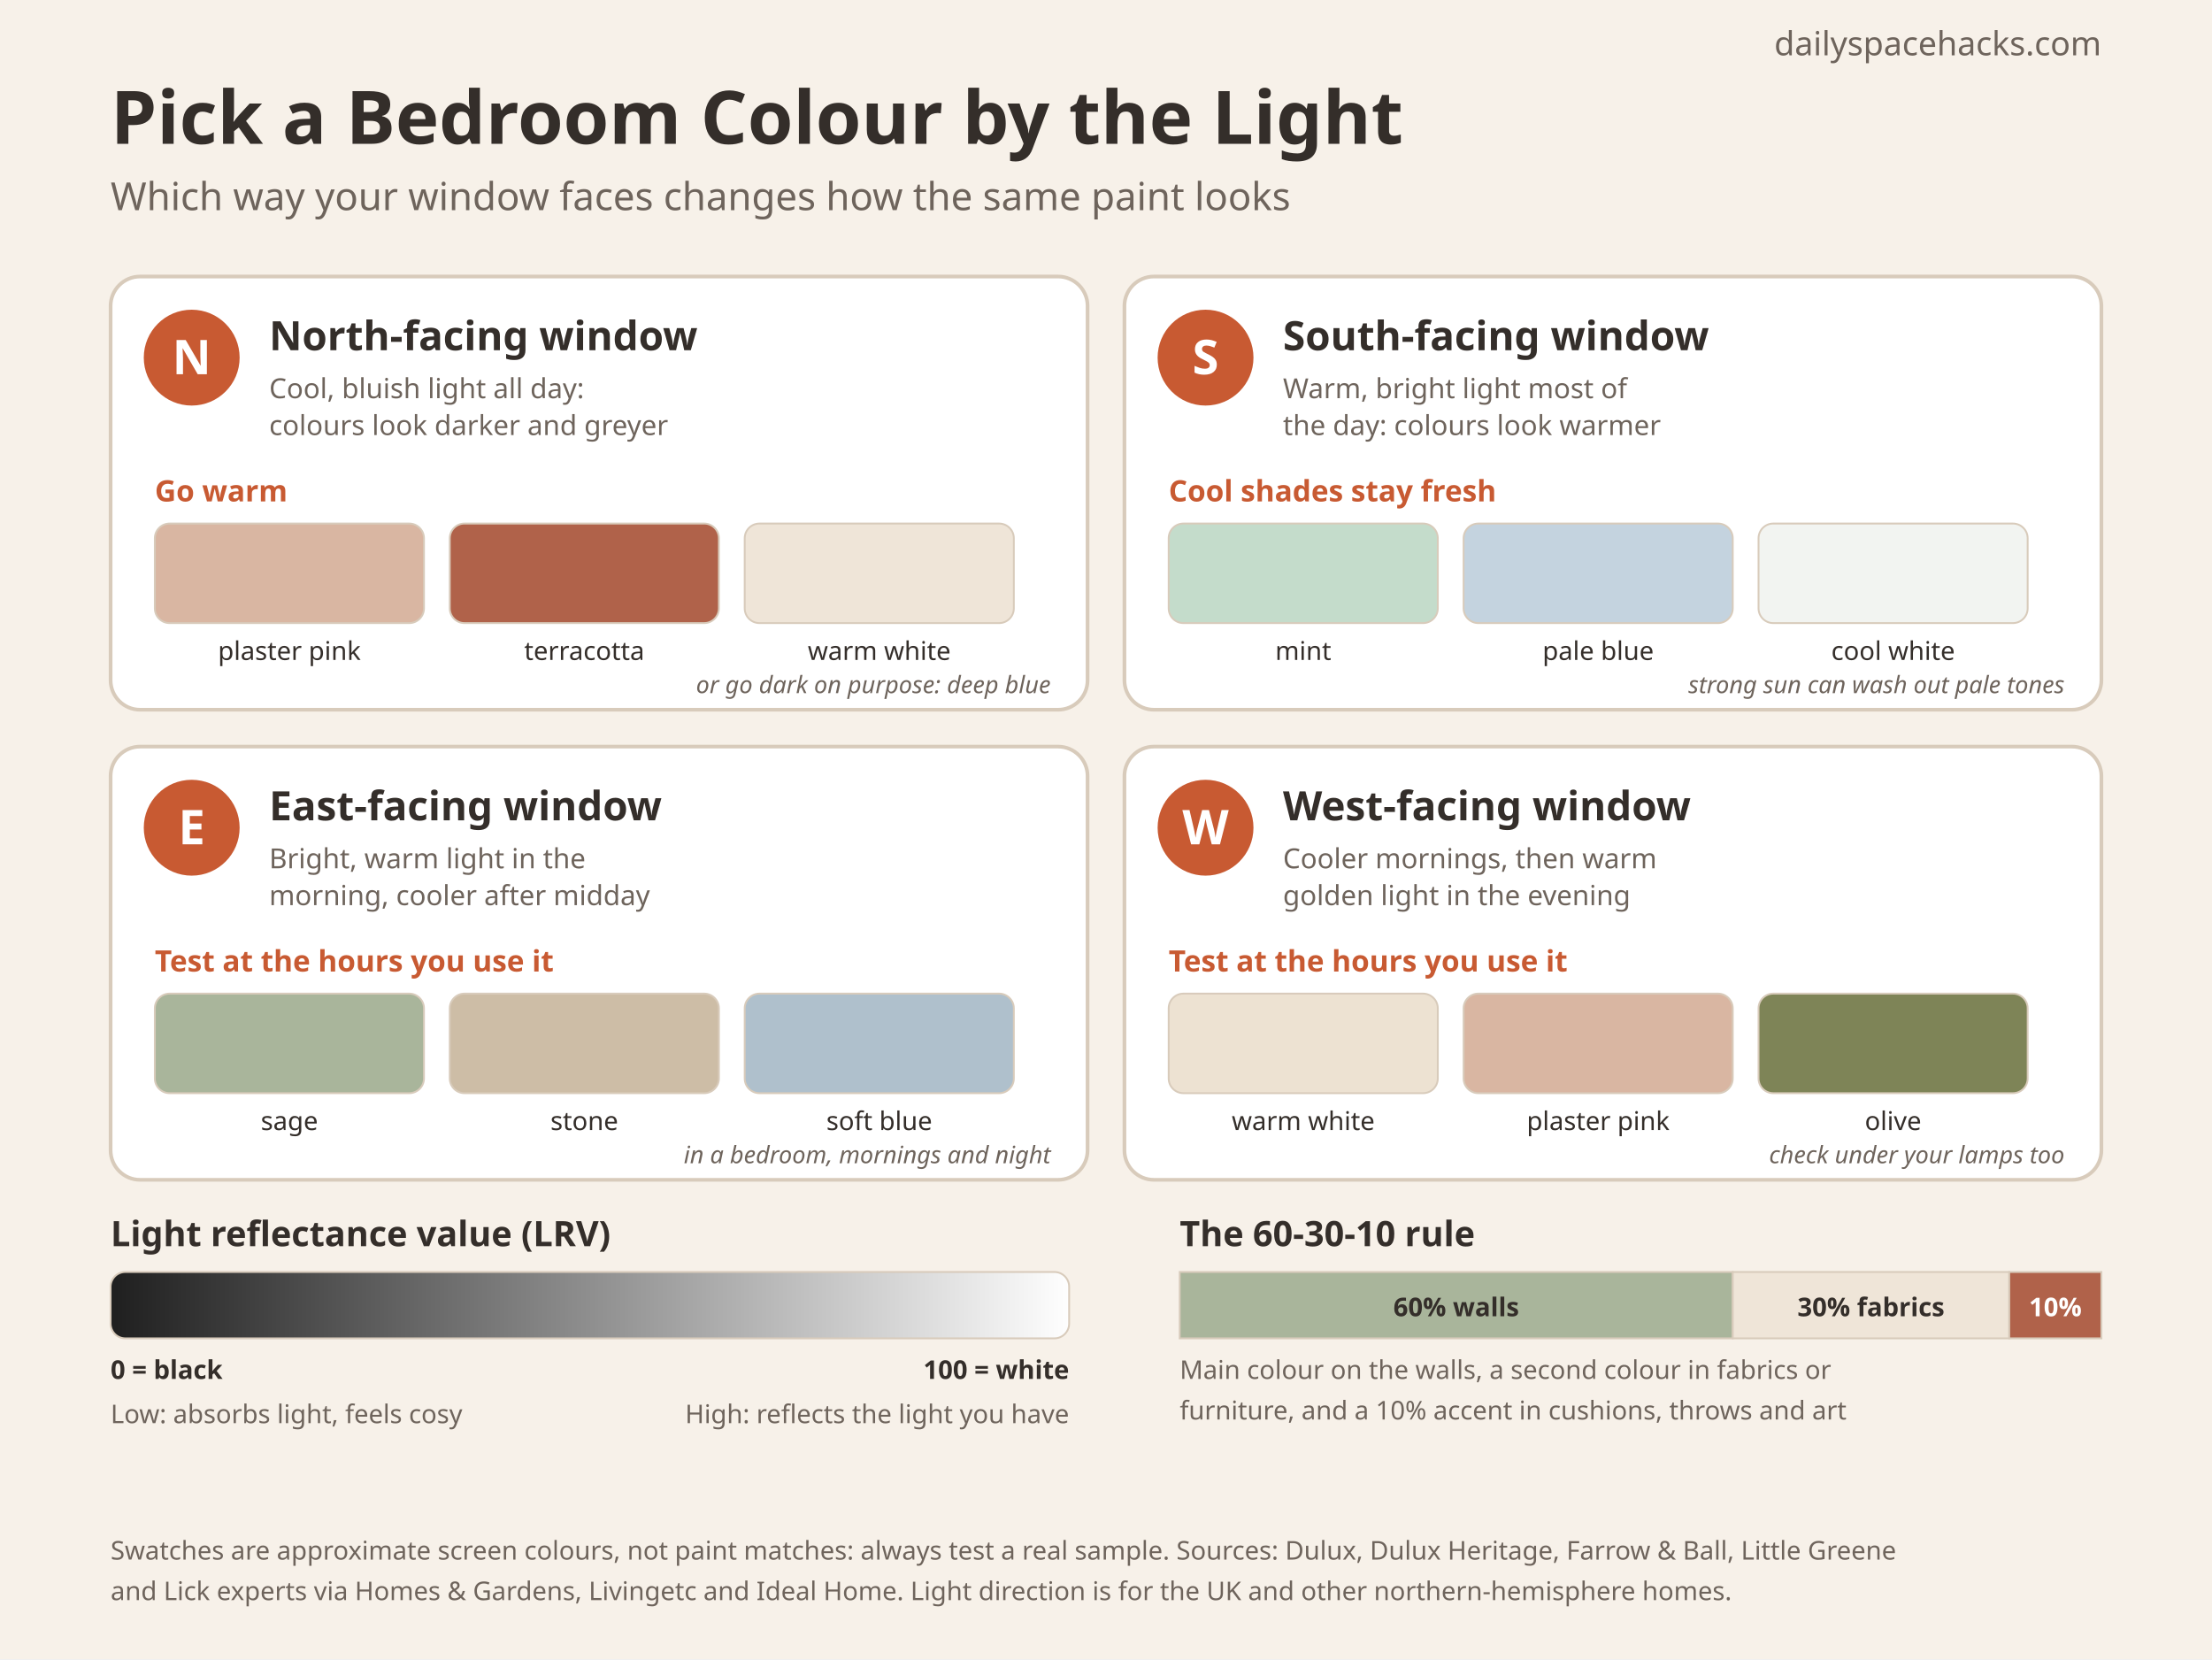
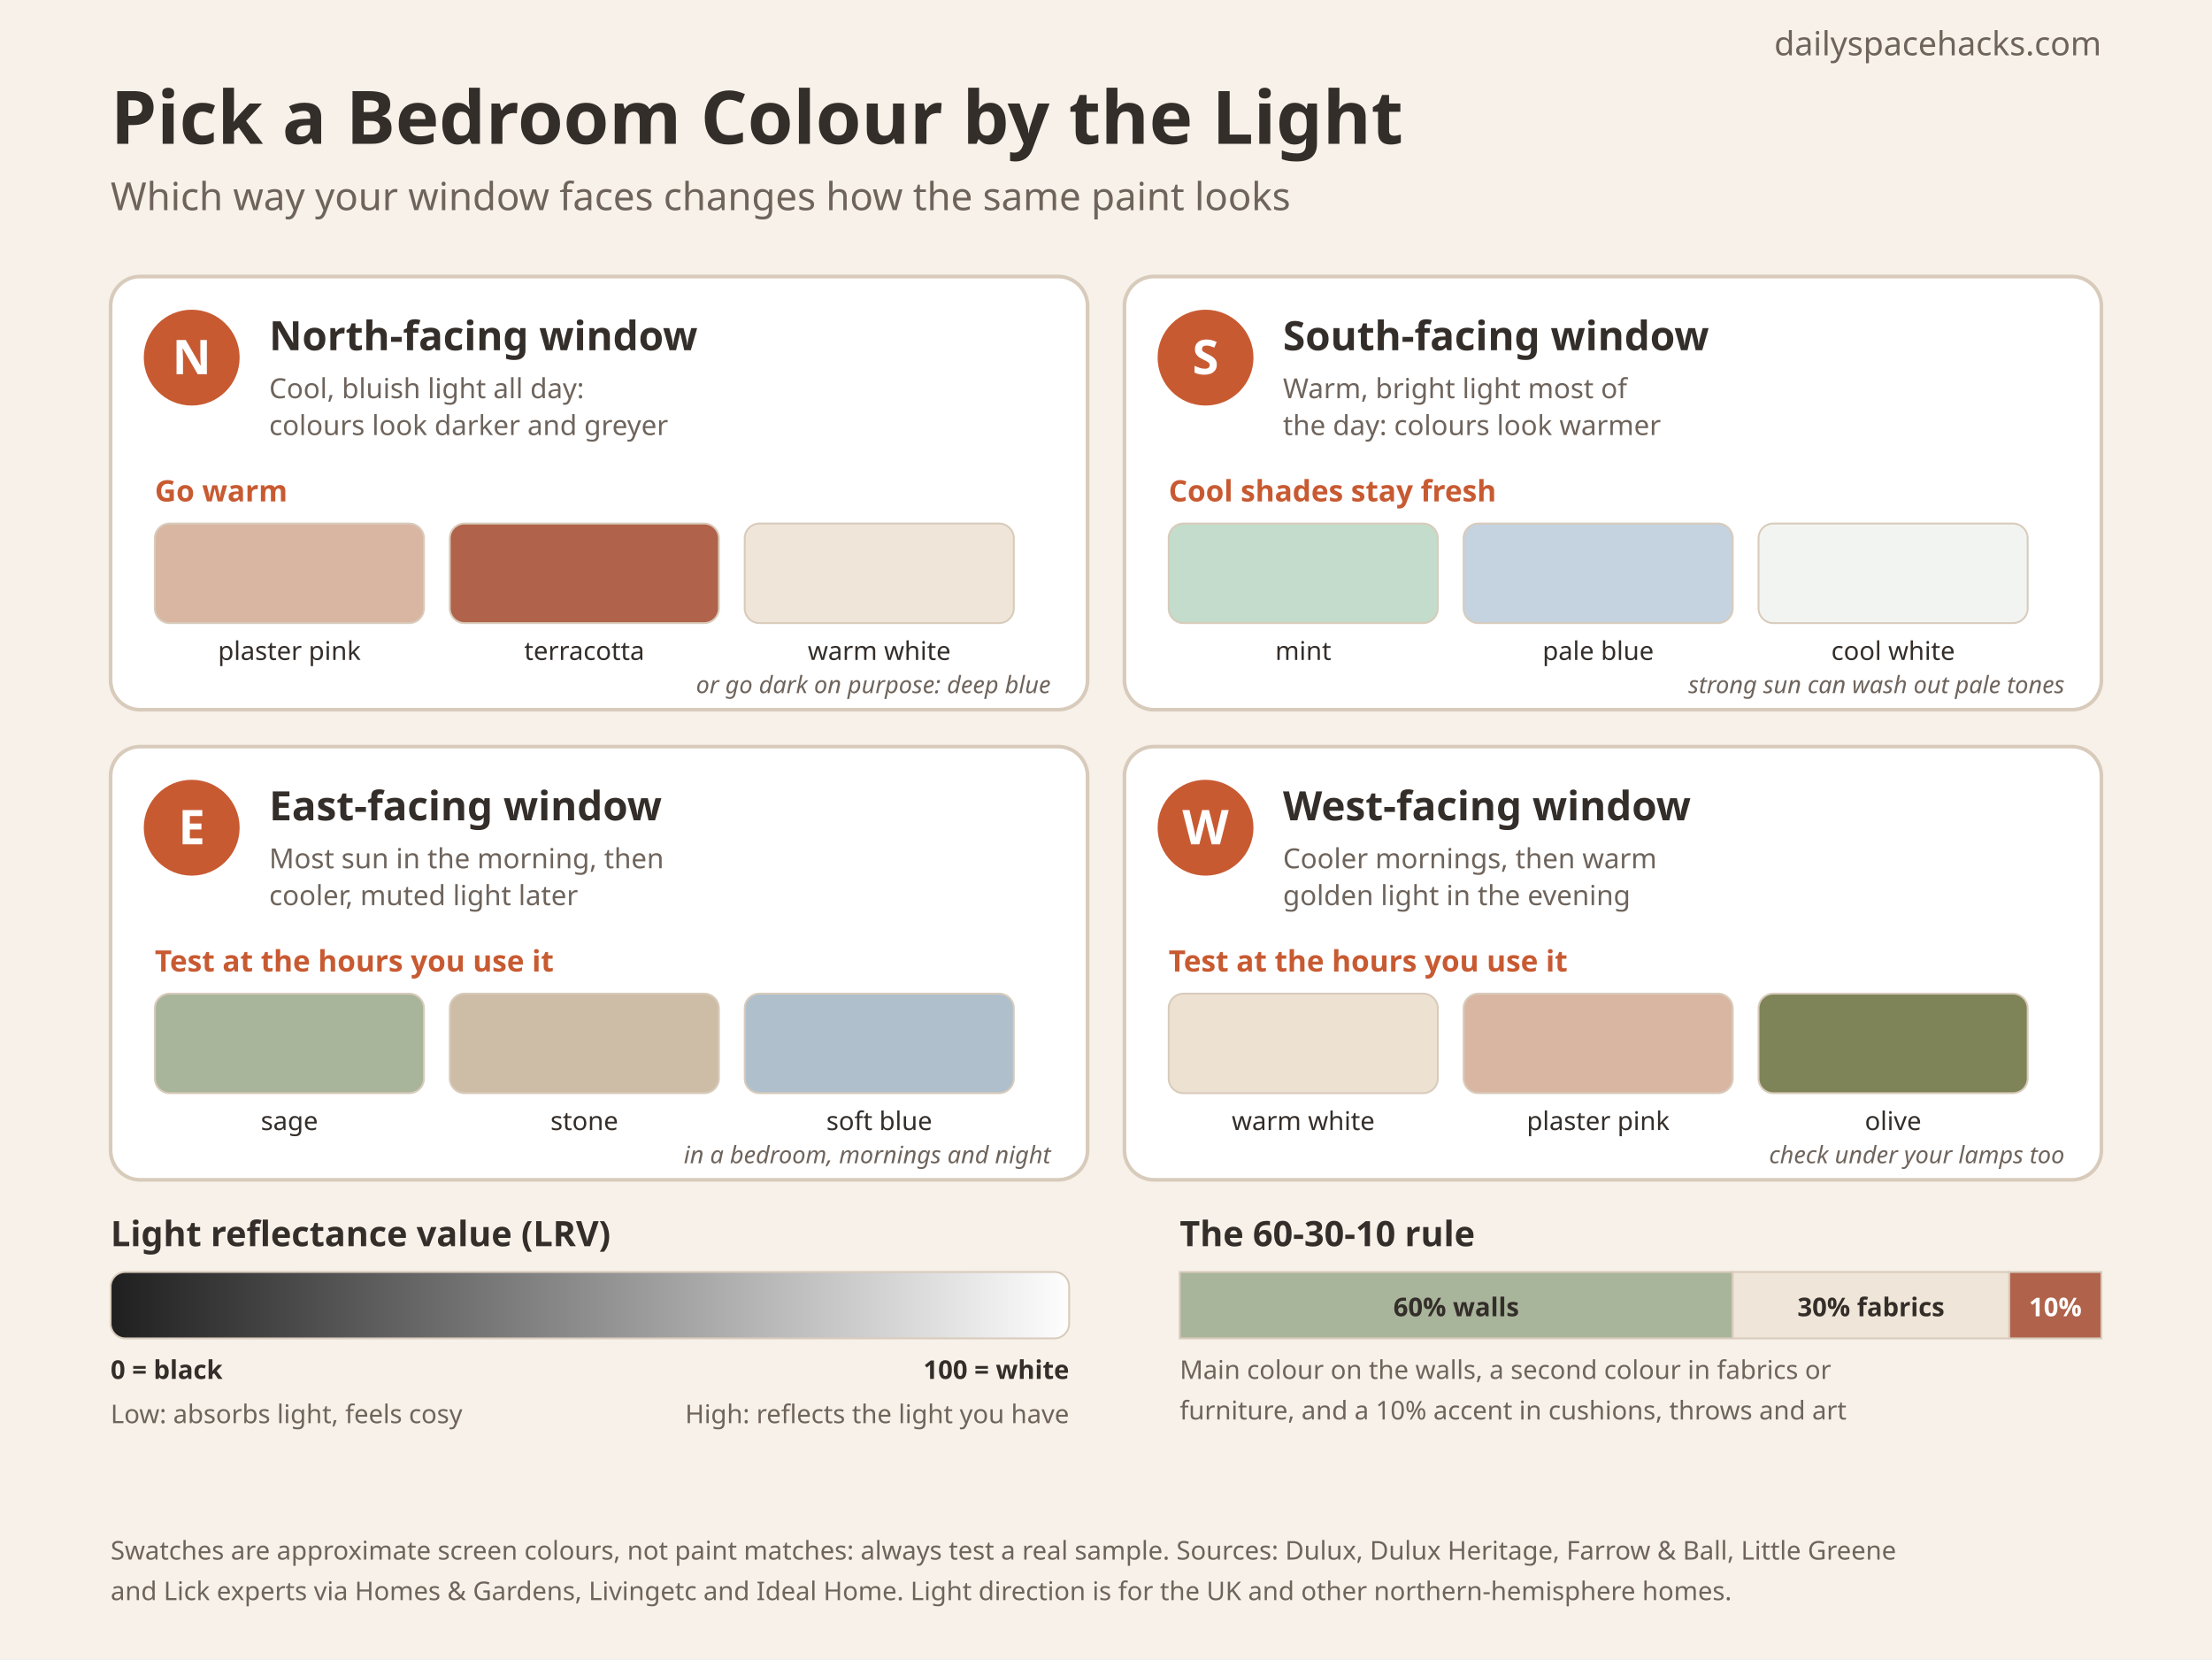
<svg xmlns="http://www.w3.org/2000/svg" viewBox="0 0 1200 900" font-family="Poppins, sans-serif" role="img" aria-labelledby="bc-t bc-d">
  <rect width="1200" height="900" fill="#F7F1E9" />
  <text x="60" y="78" font-size="40" font-weight="700" fill="#342E2A">Pick a Bedroom Colour by the Light</text>
  <text x="60" y="114" font-size="21" fill="#6E645C">Which way your window faces changes how the same paint looks</text>
  <text x="1140" y="30" font-size="18" fill="#6E645C" text-anchor="end">dailyspacehacks.com</text>
  <rect x="60" y="150" width="530" height="235" rx="16" fill="#FFFFFF" stroke="#D8CBBB" stroke-width="2" />
  <circle cx="104" cy="194" r="26" fill="#C85A32" />
  <text x="104" y="203" font-size="26" font-weight="700" fill="#FFFFFF" text-anchor="middle">N</text>
  <text x="146" y="190" font-size="22" font-weight="700" fill="#342E2A">North-facing window</text>
  <text x="146" y="216" font-size="15" fill="#6E645C">Cool, bluish light all day:</text>
  <text x="146" y="236" font-size="15" fill="#6E645C">colours look darker and greyer</text>
  <text x="84" y="272" font-size="16" font-weight="700" fill="#C85A32">Go warm</text>
  <rect x="84" y="284" width="146" height="54" rx="8" fill="#D9B6A2" stroke="#D8CBBB" />
  <text x="157" y="358" font-size="14" fill="#342E2A" text-anchor="middle">plaster pink</text>
  <rect x="244" y="284" width="146" height="54" rx="8" fill="#B0624A" stroke="#D8CBBB" />
  <text x="317" y="358" font-size="14" fill="#342E2A" text-anchor="middle">terracotta</text>
  <rect x="404" y="284" width="146" height="54" rx="8" fill="#EFE5D8" stroke="#D8CBBB" />
  <text x="477" y="358" font-size="14" fill="#342E2A" text-anchor="middle">warm white</text>
  <text x="570" y="376" font-size="13" font-style="italic" fill="#6E645C" text-anchor="end">or go dark on purpose: deep blue</text>
  <rect x="610" y="150" width="530" height="235" rx="16" fill="#FFFFFF" stroke="#D8CBBB" stroke-width="2" />
  <circle cx="654" cy="194" r="26" fill="#C85A32" />
  <text x="654" y="203" font-size="26" font-weight="700" fill="#FFFFFF" text-anchor="middle">S</text>
  <text x="696" y="190" font-size="22" font-weight="700" fill="#342E2A">South-facing window</text>
  <text x="696" y="216" font-size="15" fill="#6E645C">Warm, bright light most of</text>
  <text x="696" y="236" font-size="15" fill="#6E645C">the day: colours look warmer</text>
  <text x="634" y="272" font-size="16" font-weight="700" fill="#C85A32">Cool shades stay fresh</text>
  <rect x="634" y="284" width="146" height="54" rx="8" fill="#C4DCCB" stroke="#D8CBBB" />
  <text x="707" y="358" font-size="14" fill="#342E2A" text-anchor="middle">mint</text>
  <rect x="794" y="284" width="146" height="54" rx="8" fill="#C4D3DF" stroke="#D8CBBB" />
  <text x="867" y="358" font-size="14" fill="#342E2A" text-anchor="middle">pale blue</text>
  <rect x="954" y="284" width="146" height="54" rx="8" fill="#F2F4F1" stroke="#D8CBBB" />
  <text x="1027" y="358" font-size="14" fill="#342E2A" text-anchor="middle">cool white</text>
  <text x="1120" y="376" font-size="13" font-style="italic" fill="#6E645C" text-anchor="end">strong sun can wash out pale tones</text>
  <rect x="60" y="405" width="530" height="235" rx="16" fill="#FFFFFF" stroke="#D8CBBB" stroke-width="2" />
  <circle cx="104" cy="449" r="26" fill="#C85A32" />
  <text x="104" y="458" font-size="26" font-weight="700" fill="#FFFFFF" text-anchor="middle">E</text>
  <text x="146" y="445" font-size="22" font-weight="700" fill="#342E2A">East-facing window</text>
-   <text x="146" y="471" font-size="15" fill="#6E645C">Bright, warm light in the</text>
-   <text x="146" y="491" font-size="15" fill="#6E645C">morning, cooler after midday</text>
+   <text x="146" y="471" font-size="15" fill="#6E645C">Most sun in the morning, then</text>
+   <text x="146" y="491" font-size="15" fill="#6E645C">cooler, muted light later</text>
  <text x="84" y="527" font-size="16" font-weight="700" fill="#C85A32">Test at the hours you use it</text>
  <rect x="84" y="539" width="146" height="54" rx="8" fill="#A9B59B" stroke="#D8CBBB" />
  <text x="157" y="613" font-size="14" fill="#342E2A" text-anchor="middle">sage</text>
  <rect x="244" y="539" width="146" height="54" rx="8" fill="#CDBDA6" stroke="#D8CBBB" />
  <text x="317" y="613" font-size="14" fill="#342E2A" text-anchor="middle">stone</text>
  <rect x="404" y="539" width="146" height="54" rx="8" fill="#AFC0CC" stroke="#D8CBBB" />
  <text x="477" y="613" font-size="14" fill="#342E2A" text-anchor="middle">soft blue</text>
  <text x="570" y="631" font-size="13" font-style="italic" fill="#6E645C" text-anchor="end">in a bedroom, mornings and night</text>
  <rect x="610" y="405" width="530" height="235" rx="16" fill="#FFFFFF" stroke="#D8CBBB" stroke-width="2" />
  <circle cx="654" cy="449" r="26" fill="#C85A32" />
  <text x="654" y="458" font-size="26" font-weight="700" fill="#FFFFFF" text-anchor="middle">W</text>
  <text x="696" y="445" font-size="22" font-weight="700" fill="#342E2A">West-facing window</text>
  <text x="696" y="471" font-size="15" fill="#6E645C">Cooler mornings, then warm</text>
  <text x="696" y="491" font-size="15" fill="#6E645C">golden light in the evening</text>
  <text x="634" y="527" font-size="16" font-weight="700" fill="#C85A32">Test at the hours you use it</text>
  <rect x="634" y="539" width="146" height="54" rx="8" fill="#EDE2D2" stroke="#D8CBBB" />
  <text x="707" y="613" font-size="14" fill="#342E2A" text-anchor="middle">warm white</text>
  <rect x="794" y="539" width="146" height="54" rx="8" fill="#D9B6A2" stroke="#D8CBBB" />
  <text x="867" y="613" font-size="14" fill="#342E2A" text-anchor="middle">plaster pink</text>
  <rect x="954" y="539" width="146" height="54" rx="8" fill="#7E8457" stroke="#D8CBBB" />
  <text x="1027" y="613" font-size="14" fill="#342E2A" text-anchor="middle">olive</text>
  <text x="1120" y="631" font-size="13" font-style="italic" fill="#6E645C" text-anchor="end">check under your lamps too</text>
  <text x="60" y="676" font-size="19" font-weight="700" fill="#342E2A">Light reflectance value (LRV)</text>
  <defs>
    <linearGradient id="lrv">
      <stop offset="0" stop-color="#1E1E1E" />
      <stop offset="1" stop-color="#FFFFFF" />
    </linearGradient>
  </defs>
  <rect x="60" y="690" width="520" height="36" rx="8" fill="url(#lrv)" stroke="#D8CBBB" />
  <text x="60" y="748" font-size="14" font-weight="700" fill="#342E2A">0 = black</text>
  <text x="580" y="748" font-size="14" font-weight="700" fill="#342E2A" text-anchor="end">100 = white</text>
  <text x="60" y="772" font-size="14" fill="#6E645C">Low: absorbs light, feels cosy</text>
  <text x="580" y="772" font-size="14" fill="#6E645C" text-anchor="end">High: reflects the light you have</text>
  <text x="640" y="676" font-size="19" font-weight="700" fill="#342E2A">The 60-30-10 rule</text>
  <rect x="640" y="690" width="300.0" height="36" fill="#A9B59B" stroke="#D8CBBB" />
  <text x="790.0" y="714" font-size="14" font-weight="700" fill="#342E2A" text-anchor="middle">60% walls</text>
  <rect x="940.0" y="690" width="150.0" height="36" fill="#EFE5D8" stroke="#D8CBBB" />
  <text x="1015.0" y="714" font-size="14" font-weight="700" fill="#342E2A" text-anchor="middle">30% fabrics</text>
  <rect x="1090.0" y="690" width="50.0" height="36" fill="#B0624A" stroke="#D8CBBB" />
  <text x="1115.0" y="714" font-size="14" font-weight="700" fill="#FFFFFF" text-anchor="middle">10%</text>
  <text x="640" y="748" font-size="14" fill="#6E645C">Main colour on the walls, a second colour in fabrics or</text>
  <text x="640" y="770" font-size="14" fill="#6E645C">furniture, and a 10% accent in cushions, throws and art</text>
  <text x="60" y="846" font-size="14" fill="#6E645C">Swatches are approximate screen colours, not paint matches: always test a real sample. Sources: Dulux, Dulux Heritage, Farrow &amp; Ball, Little Greene</text>
  <text x="60" y="868" font-size="14" fill="#6E645C">and Lick experts via Homes &amp; Gardens, Livingetc and Ideal Home. Light direction is for the UK and other northern-hemisphere homes.</text>
</svg>
